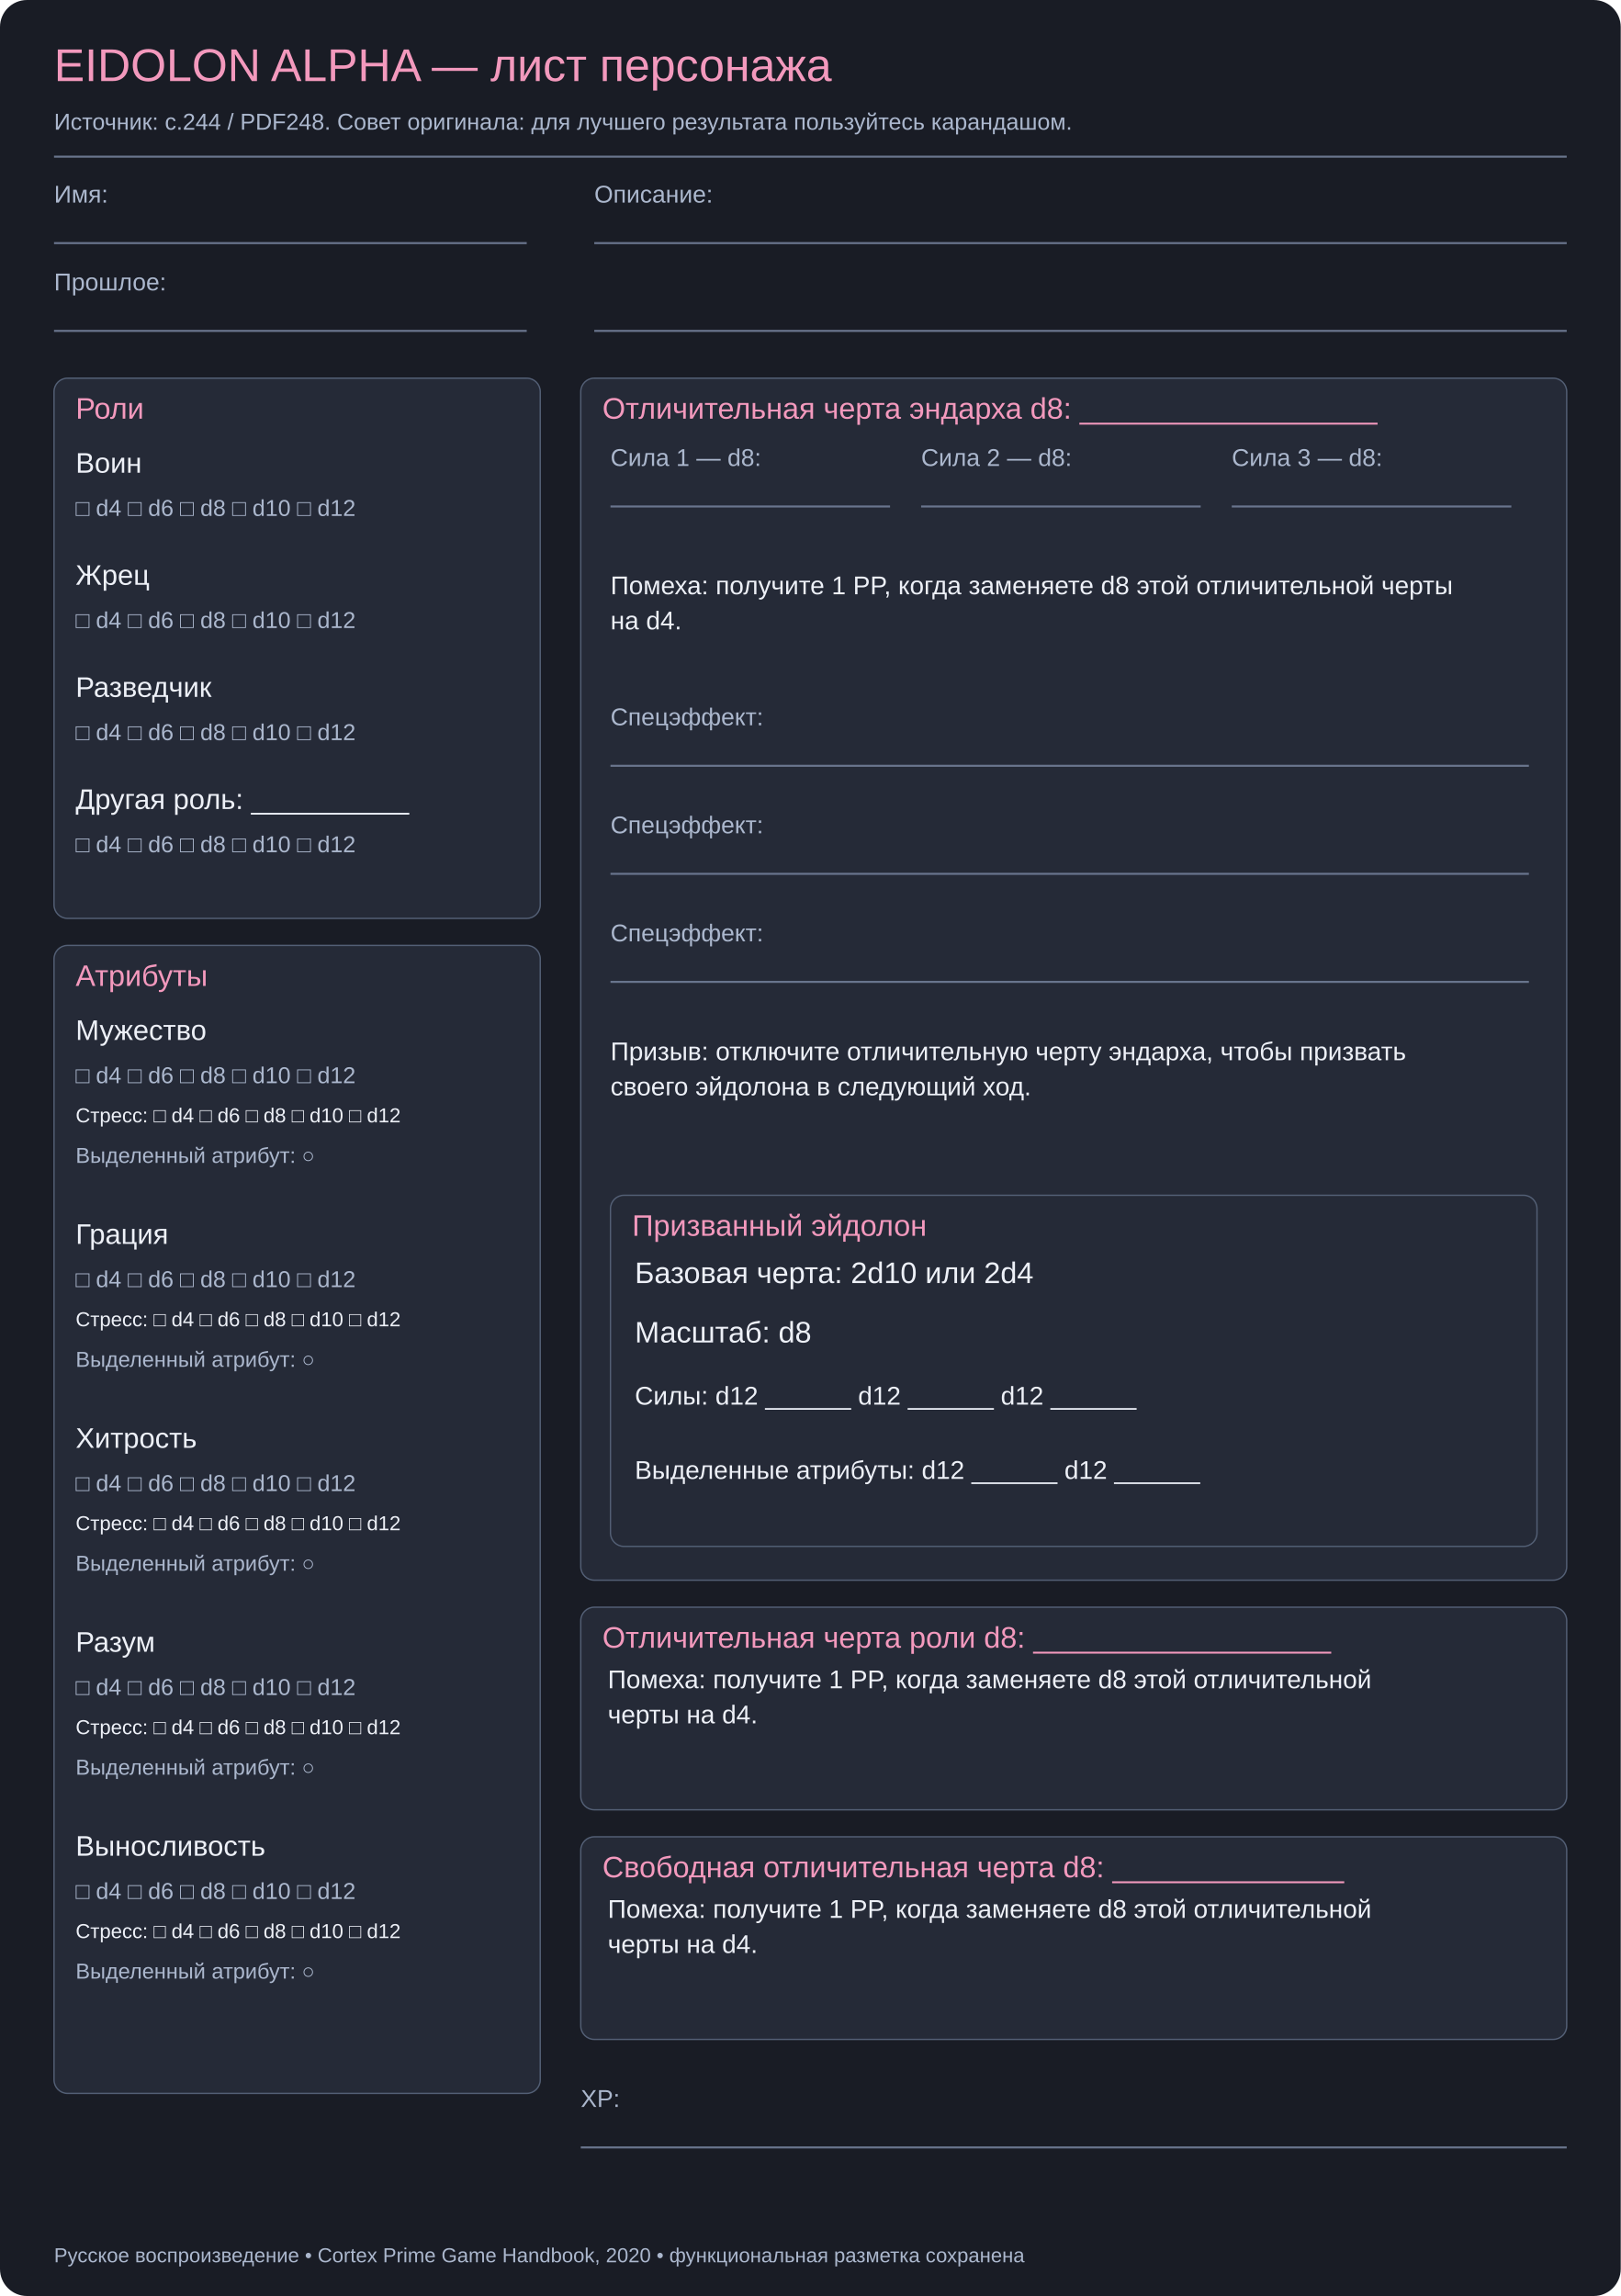
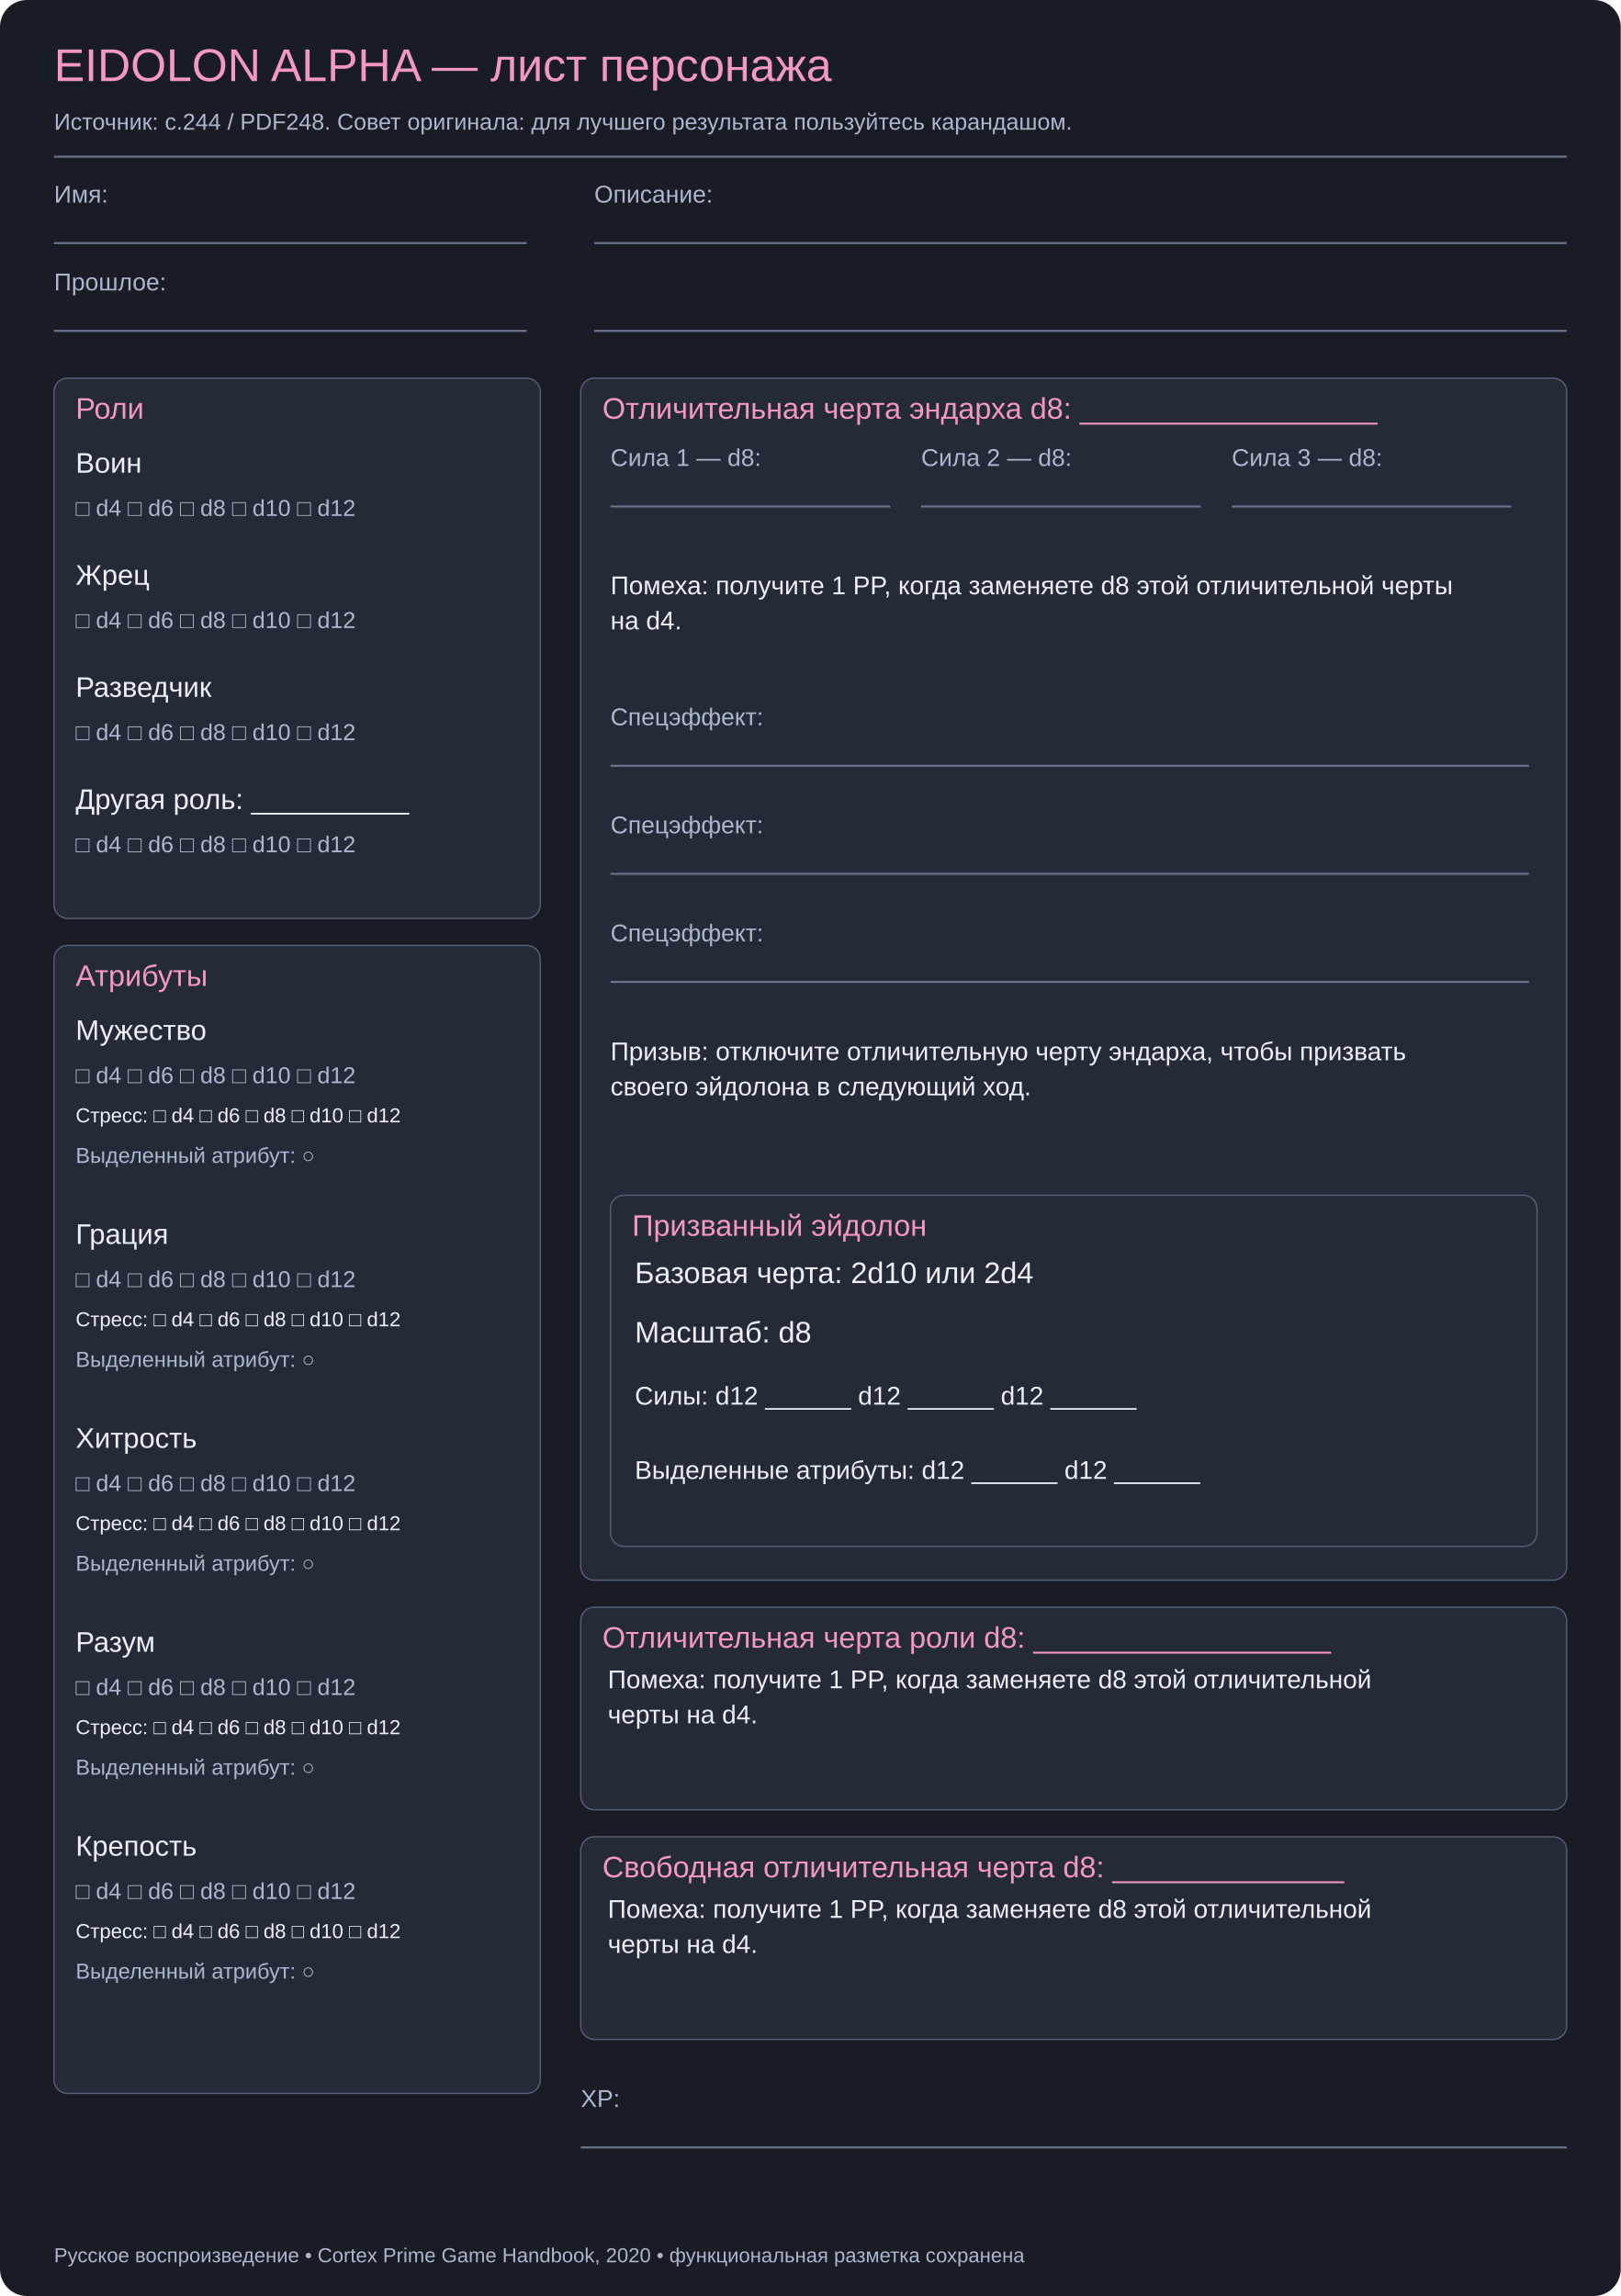
<svg xmlns="http://www.w3.org/2000/svg" width="1200" height="1700" viewBox="0 0 1200 1700" role="img">
  <style>text{font-family:Arial,sans-serif;fill:#edf0f7}.muted{fill:#abb7cd}.accent{fill:#f399bd}.rule{stroke:#69758d;stroke-width:1.5}</style>
  <rect width="1200" height="1700" rx="20" fill="#191c25" />
  <text x="40" y="60" font-size="34" class="accent">EIDOLON ALPHA — лист персонажа</text>
  <text x="40" y="96" font-size="17" class="muted">Источник: с.244 / PDF248. Совет оригинала: для лучшего результата пользуйтесь карандашом.</text>
  <line x1="40" y1="116" x2="1160" y2="116" class="rule" />
  <text x="40" y="150" font-size="18" class="muted">Имя:</text>
  <line x1="40" y1="180" x2="390" y2="180" class="rule" />
  <text x="40" y="215" font-size="18" class="muted">Прошлое:</text>
  <line x1="40" y1="245" x2="390" y2="245" class="rule" />
  <text x="440" y="150" font-size="18" class="muted">Описание:</text>
  <line x1="440" y1="180" x2="1160" y2="180" class="rule" />
  <line x1="440" y1="245" x2="1160" y2="245" class="rule" />
  <rect x="40" y="280" width="360" height="400" rx="10" fill="#252a37" stroke="#535f75" />
  <text x="56" y="310" font-size="22" class="accent">Роли</text>
  <text x="56" y="350" font-size="21" class="">Воин</text>
  <text x="56" y="382" font-size="17" class="muted">□ d4    □ d6    □ d8    □ d10    □ d12</text>
  <text x="56" y="433" font-size="21" class="">Жрец</text>
  <text x="56" y="465" font-size="17" class="muted">□ d4    □ d6    □ d8    □ d10    □ d12</text>
  <text x="56" y="516" font-size="21" class="">Разведчик</text>
  <text x="56" y="548" font-size="17" class="muted">□ d4    □ d6    □ d8    □ d10    □ d12</text>
  <text x="56" y="599" font-size="21" class="">Другая роль: __________</text>
  <text x="56" y="631" font-size="17" class="muted">□ d4    □ d6    □ d8    □ d10    □ d12</text>
  <rect x="40" y="700" width="360" height="850" rx="10" fill="#252a37" stroke="#535f75" />
  <text x="56" y="730" font-size="22" class="accent">Атрибуты</text>
  <text x="56" y="770" font-size="21" class="">Мужество</text>
  <text x="56" y="802" font-size="17" class="muted">□ d4    □ d6    □ d8    □ d10    □ d12</text>
  <text x="56" y="831" font-size="15" class="">Стресс:  □ d4  □ d6  □ d8  □ d10  □ d12</text>
  <text x="56" y="861" font-size="16" class="muted">Выделенный атрибут: ○</text>
  <text x="56" y="921" font-size="21" class="">Грация</text>
  <text x="56" y="953" font-size="17" class="muted">□ d4    □ d6    □ d8    □ d10    □ d12</text>
  <text x="56" y="982" font-size="15" class="">Стресс:  □ d4  □ d6  □ d8  □ d10  □ d12</text>
  <text x="56" y="1012" font-size="16" class="muted">Выделенный атрибут: ○</text>
  <text x="56" y="1072" font-size="21" class="">Хитрость</text>
  <text x="56" y="1104" font-size="17" class="muted">□ d4    □ d6    □ d8    □ d10    □ d12</text>
  <text x="56" y="1133" font-size="15" class="">Стресс:  □ d4  □ d6  □ d8  □ d10  □ d12</text>
  <text x="56" y="1163" font-size="16" class="muted">Выделенный атрибут: ○</text>
  <text x="56" y="1223" font-size="21" class="">Разум</text>
  <text x="56" y="1255" font-size="17" class="muted">□ d4    □ d6    □ d8    □ d10    □ d12</text>
  <text x="56" y="1284" font-size="15" class="">Стресс:  □ d4  □ d6  □ d8  □ d10  □ d12</text>
  <text x="56" y="1314" font-size="16" class="muted">Выделенный атрибут: ○</text>
-   <text x="56" y="1374" font-size="21" class="">Выносливость</text>
+   <text x="56" y="1374" font-size="21" class="">Крепость</text>
  <text x="56" y="1406" font-size="17" class="muted">□ d4    □ d6    □ d8    □ d10    □ d12</text>
  <text x="56" y="1435" font-size="15" class="">Стресс:  □ d4  □ d6  □ d8  □ d10  □ d12</text>
  <text x="56" y="1465" font-size="16" class="muted">Выделенный атрибут: ○</text>
  <rect x="430" y="280" width="730" height="890" rx="10" fill="#252a37" stroke="#535f75" />
  <text x="446" y="310" font-size="22" class="accent">Отличительная черта эндарха d8: __________________</text>
  <text x="452" y="345" font-size="18" class="muted">Сила 1 — d8:</text>
  <line x1="452" y1="375" x2="659" y2="375" class="rule" />
  <text x="682" y="345" font-size="18" class="muted">Сила 2 — d8:</text>
  <line x1="682" y1="375" x2="889" y2="375" class="rule" />
  <text x="912" y="345" font-size="18" class="muted">Сила 3 — d8:</text>
  <line x1="912" y1="375" x2="1119" y2="375" class="rule" />
  <text x="452" y="440" font-size="19" class="">Помеха: получите 1 PP, когда заменяете d8 этой отличительной черты</text>
  <text x="452" y="466" font-size="19" class="">на d4.</text>
  <text x="452" y="537" font-size="18" class="muted">Спецэффект:</text>
  <line x1="452" y1="567" x2="1132" y2="567" class="rule" />
  <text x="452" y="617" font-size="18" class="muted">Спецэффект:</text>
  <line x1="452" y1="647" x2="1132" y2="647" class="rule" />
  <text x="452" y="697" font-size="18" class="muted">Спецэффект:</text>
  <line x1="452" y1="727" x2="1132" y2="727" class="rule" />
  <text x="452" y="785" font-size="19" class="">Призыв: отключите отличительную черту эндарха, чтобы призвать</text>
  <text x="452" y="811" font-size="19" class="">своего эйдолона в следующий ход.</text>
  <rect x="452" y="885" width="686" height="260" rx="10" fill="#252a37" stroke="#535f75" />
  <text x="468" y="915" font-size="22" class="accent">Призванный эйдолон</text>
  <text x="470" y="950" font-size="22" class="">Базовая черта: 2d10 или 2d4</text>
  <text x="470" y="994" font-size="22" class="">Масштаб: d8</text>
  <text x="470" y="1040" font-size="19" class="">Силы:  d12 ______  d12 ______  d12 ______</text>
  <text x="470" y="1095" font-size="19" class="">Выделенные атрибуты: d12 ______  d12 ______</text>
  <rect x="430" y="1190" width="730" height="150" rx="10" fill="#252a37" stroke="#535f75" />
  <text x="446" y="1220" font-size="22" class="accent">Отличительная черта роли d8: __________________</text>
  <text x="450" y="1250" font-size="19" class="">Помеха: получите 1 PP, когда заменяете d8 этой отличительной</text>
  <text x="450" y="1276" font-size="19" class="">черты на d4.</text>
  <rect x="430" y="1360" width="730" height="150" rx="10" fill="#252a37" stroke="#535f75" />
  <text x="446" y="1390" font-size="22" class="accent">Свободная отличительная черта d8: ______________</text>
  <text x="450" y="1420" font-size="19" class="">Помеха: получите 1 PP, когда заменяете d8 этой отличительной</text>
  <text x="450" y="1446" font-size="19" class="">черты на d4.</text>
  <text x="430" y="1560" font-size="18" class="muted">XP:</text>
  <line x1="430" y1="1590" x2="1160" y2="1590" class="rule" />
  <text x="40" y="1675" font-size="15" class="muted">Русское воспроизведение • Cortex Prime Game Handbook, 2020 • функциональная разметка сохранена</text>
</svg>
